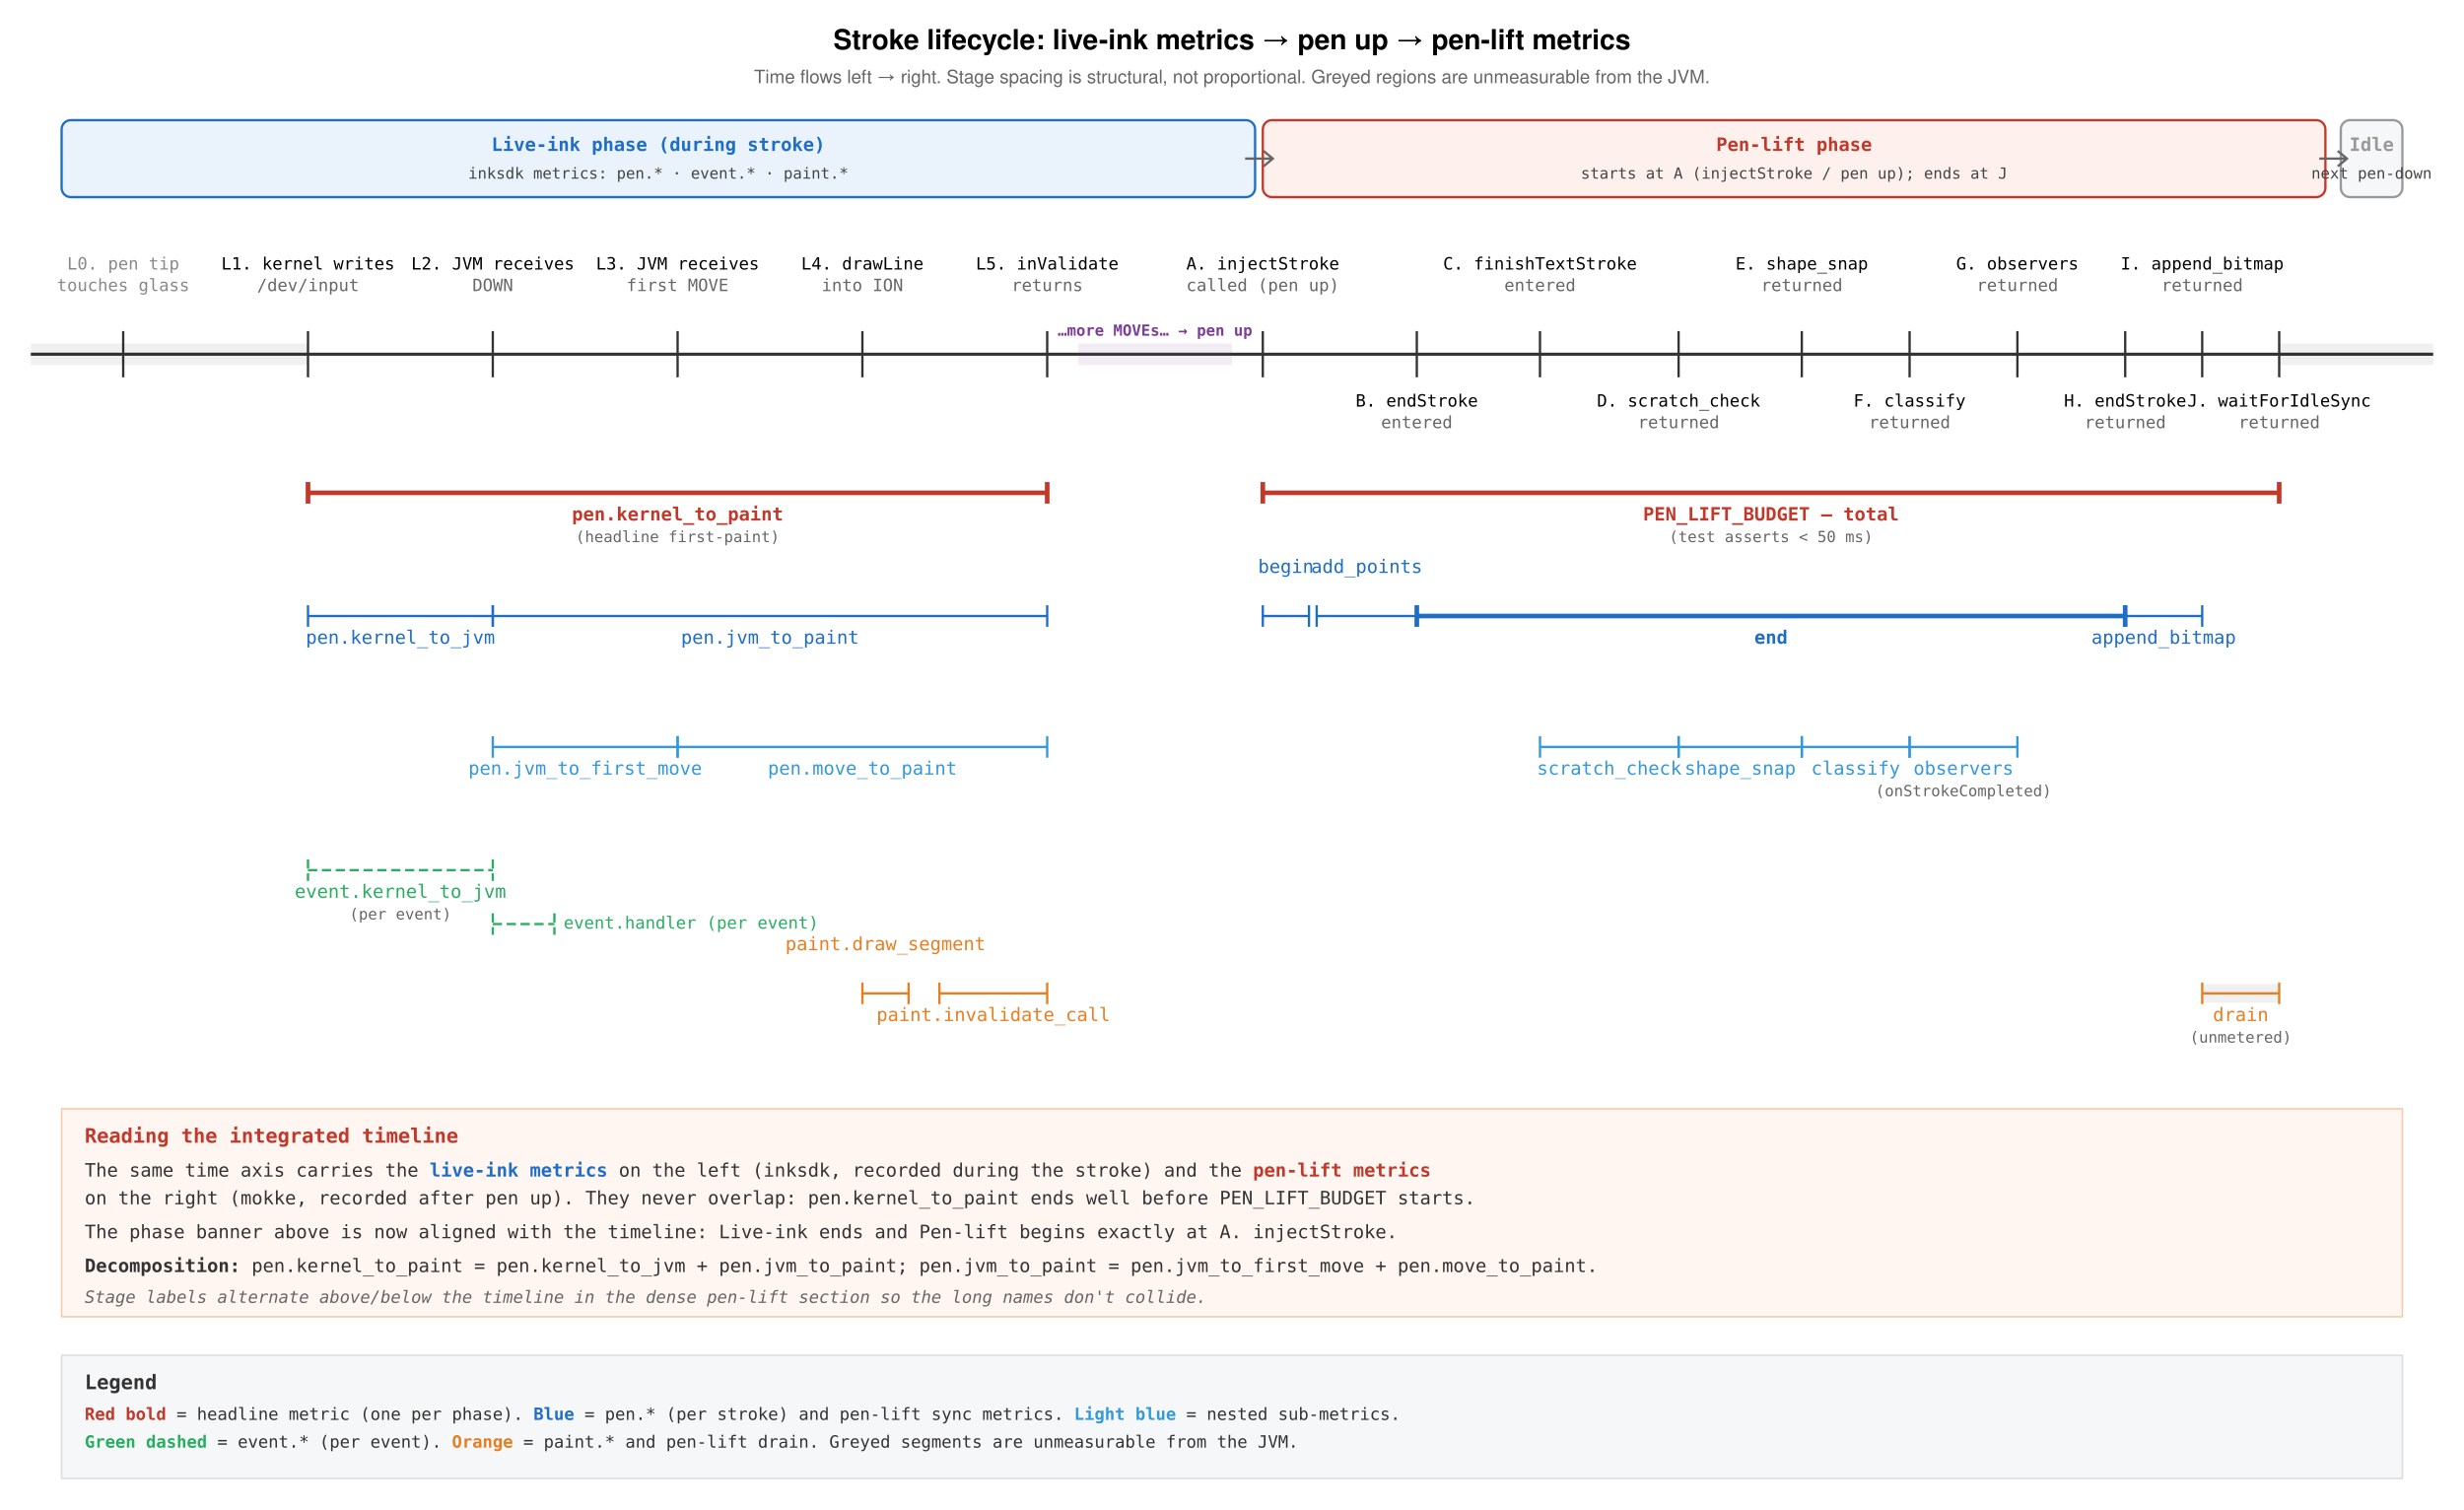
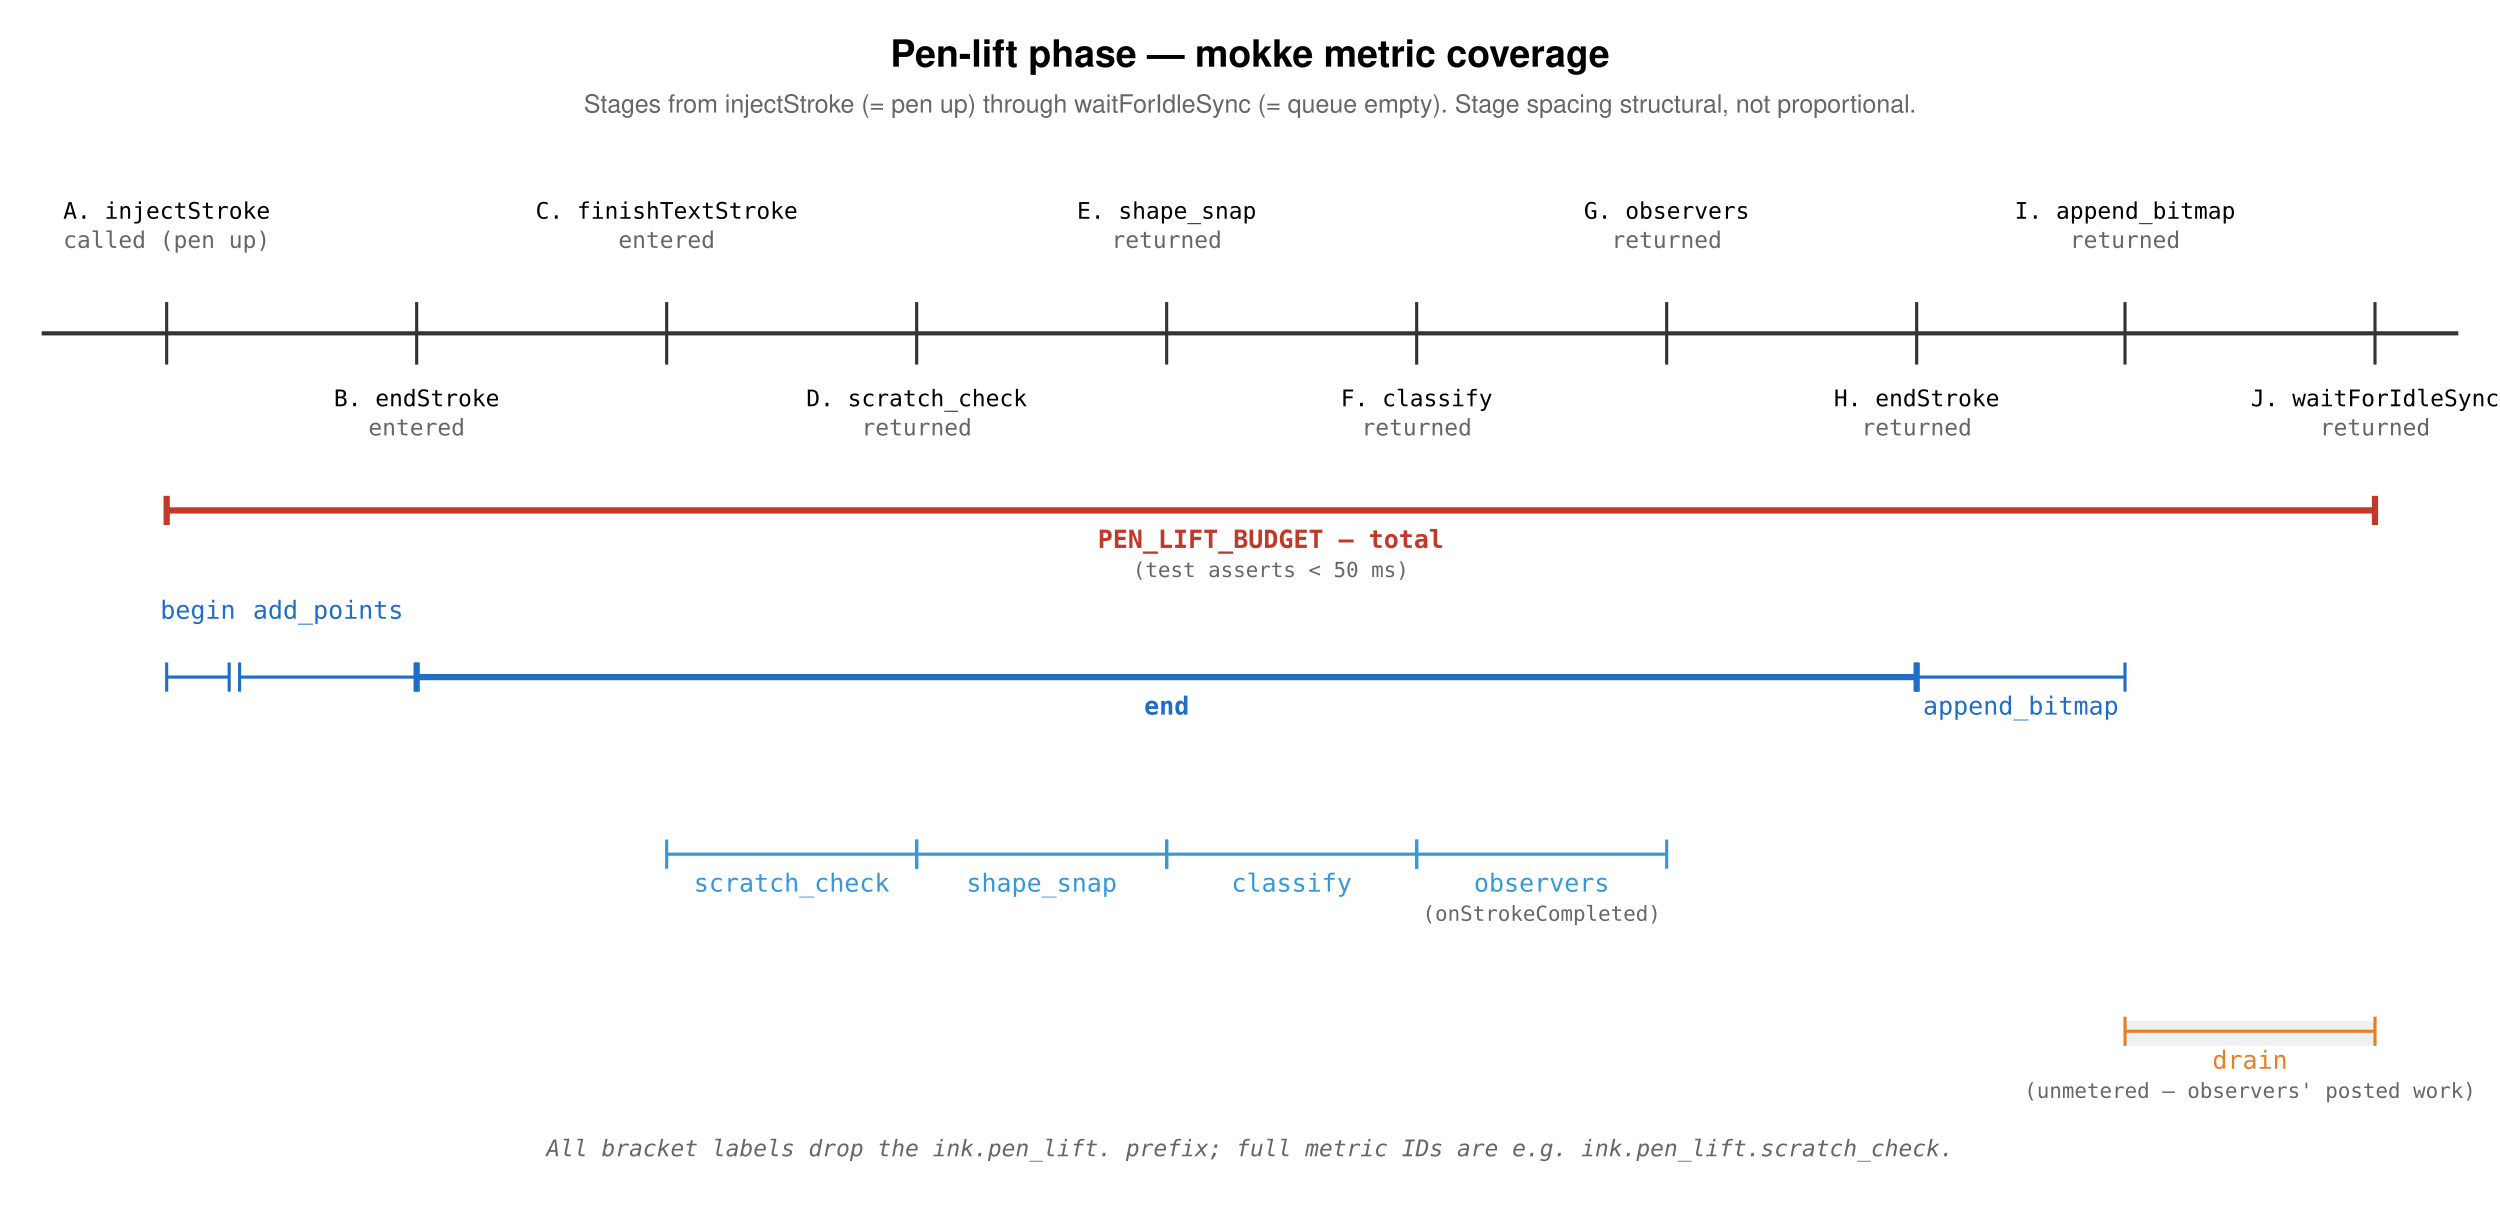
- <svg xmlns="http://www.w3.org/2000/svg" viewBox="0 0 1600 980" font-family="ui-monospace, SFMono-Regular, Menlo, monospace" font-size="13">
-   <text x="800.0" y="32" text-anchor="middle" font-size="18" font-weight="700" font-family="system-ui, Helvetica, sans-serif">Stroke lifecycle: live-ink metrics → pen up → pen-lift metrics</text>
-   <text x="800.0" y="54" text-anchor="middle" font-size="12" fill="#666" font-family="system-ui, Helvetica, sans-serif">Time flows left → right. Stage spacing is structural, not proportional. Greyed regions are unmeasurable from the JVM.</text>
-   <rect x="40" y="78" width="775" height="50" rx="6" ry="6" fill="#eaf3fc" stroke="#1e6dc6" stroke-width="1.5" />
-   <text x="427.5" y="98" text-anchor="middle" font-size="12" font-weight="700" fill="#1e6dc6">Live-ink phase (during stroke)</text>
-   <text x="427.5" y="116" text-anchor="middle" font-size="10" fill="#444">inksdk metrics: pen.* · event.* · paint.*</text>
-   <rect x="820" y="78" width="690" height="50" rx="6" ry="6" fill="#fef0ec" stroke="#c0392b" stroke-width="1.5" />
-   <text x="1165.0" y="98" text-anchor="middle" font-size="12" font-weight="700" fill="#c0392b">Pen-lift phase</text>
-   <text x="1165.0" y="116" text-anchor="middle" font-size="10" fill="#444">starts at A (injectStroke / pen up); ends at J</text>
-   <rect x="1520" y="78" width="40" height="50" rx="6" ry="6" fill="#f6f7f8" stroke="#999" stroke-width="1.5" />
-   <text x="1540.0" y="98" text-anchor="middle" font-size="12" font-weight="700" fill="#999">Idle</text>
-   <text x="1540.0" y="116" text-anchor="middle" font-size="10" fill="#444">next pen-down</text>
-   <path d="M 808.5 103 l 18 0 m -6 -5 l 6 5 -6 5" stroke="#666" stroke-width="1.5" fill="none" />
-   <path d="M 1506.0 103 l 18 0 m -6 -5 l 6 5 -6 5" stroke="#666" stroke-width="1.5" fill="none" />
+ <svg xmlns="http://www.w3.org/2000/svg" viewBox="0 0 1200 580" font-family="ui-monospace, SFMono-Regular, Menlo, monospace" font-size="13">
+   <text x="600.0" y="32" text-anchor="middle" font-size="18" font-weight="700" font-family="system-ui, Helvetica, sans-serif">Pen-lift phase — mokke metric coverage</text>
+   <text x="600.0" y="54" text-anchor="middle" font-size="12" fill="#666" font-family="system-ui, Helvetica, sans-serif">Stages from injectStroke (= pen up) through waitForIdleSync (= queue empty). Stage spacing structural, not proportional.</text>
  <g font-size="11" text-anchor="middle">
-     <text x="80" y="175" fill="#888">L0. pen tip</text>
-     <text x="80" y="189" fill="#888">touches glass</text>
-     <text x="200" y="175">L1. kernel writes</text>
-     <text x="200" y="189" fill="#666">/dev/input</text>
-     <text x="320" y="175">L2. JVM receives</text>
-     <text x="320" y="189" fill="#666">DOWN</text>
-     <text x="440" y="175">L3. JVM receives</text>
-     <text x="440" y="189" fill="#666">first MOVE</text>
-     <text x="560" y="175">L4. drawLine</text>
-     <text x="560" y="189" fill="#666">into ION</text>
-     <text x="680" y="175">L5. inValidate</text>
-     <text x="680" y="189" fill="#666">returns</text>
-     <text x="820" y="175">A. injectStroke</text>
-     <text x="820" y="189" fill="#666">called (pen up)</text>
-     <text x="920" y="264">B. endStroke</text>
-     <text x="920" y="278" fill="#666">entered</text>
-     <text x="1000" y="175">C. finishTextStroke</text>
-     <text x="1000" y="189" fill="#666">entered</text>
-     <text x="1090" y="264">D. scratch_check</text>
-     <text x="1090" y="278" fill="#666">returned</text>
-     <text x="1170" y="175">E. shape_snap</text>
-     <text x="1170" y="189" fill="#666">returned</text>
-     <text x="1240" y="264">F. classify</text>
-     <text x="1240" y="278" fill="#666">returned</text>
-     <text x="1310" y="175">G. observers</text>
-     <text x="1310" y="189" fill="#666">returned</text>
-     <text x="1380" y="264">H. endStroke</text>
-     <text x="1380" y="278" fill="#666">returned</text>
-     <text x="1430" y="175">I. append_bitmap</text>
-     <text x="1430" y="189" fill="#666">returned</text>
-     <text x="1480" y="264">J. waitForIdleSync</text>
-     <text x="1480" y="278" fill="#666">returned</text>
+     <text x="80" y="105">A. injectStroke</text>
+     <text x="80" y="119" fill="#666">called (pen up)</text>
+     <text x="200" y="195">B. endStroke</text>
+     <text x="200" y="209" fill="#666">entered</text>
+     <text x="320" y="105">C. finishTextStroke</text>
+     <text x="320" y="119" fill="#666">entered</text>
+     <text x="440" y="195">D. scratch_check</text>
+     <text x="440" y="209" fill="#666">returned</text>
+     <text x="560" y="105">E. shape_snap</text>
+     <text x="560" y="119" fill="#666">returned</text>
+     <text x="680" y="195">F. classify</text>
+     <text x="680" y="209" fill="#666">returned</text>
+     <text x="800" y="105">G. observers</text>
+     <text x="800" y="119" fill="#666">returned</text>
+     <text x="920" y="195">H. endStroke</text>
+     <text x="920" y="209" fill="#666">returned</text>
+     <text x="1020" y="105">I. append_bitmap</text>
+     <text x="1020" y="119" fill="#666">returned</text>
+     <text x="1140" y="195">J. waitForIdleSync</text>
+     <text x="1140" y="209" fill="#666">returned</text>
  </g>
  <g stroke="#333" stroke-width="1.5">
-     <line x1="80" y1="215" x2="80" y2="245" />
-     <line x1="200" y1="215" x2="200" y2="245" />
-     <line x1="320" y1="215" x2="320" y2="245" />
-     <line x1="440" y1="215" x2="440" y2="245" />
-     <line x1="560" y1="215" x2="560" y2="245" />
-     <line x1="680" y1="215" x2="680" y2="245" />
-     <line x1="820" y1="215" x2="820" y2="245" />
-     <line x1="920" y1="215" x2="920" y2="245" />
-     <line x1="1000" y1="215" x2="1000" y2="245" />
-     <line x1="1090" y1="215" x2="1090" y2="245" />
-     <line x1="1170" y1="215" x2="1170" y2="245" />
-     <line x1="1240" y1="215" x2="1240" y2="245" />
-     <line x1="1310" y1="215" x2="1310" y2="245" />
-     <line x1="1380" y1="215" x2="1380" y2="245" />
-     <line x1="1430" y1="215" x2="1430" y2="245" />
-     <line x1="1480" y1="215" x2="1480" y2="245" />
+     <line x1="80" y1="145" x2="80" y2="175" />
+     <line x1="200" y1="145" x2="200" y2="175" />
+     <line x1="320" y1="145" x2="320" y2="175" />
+     <line x1="440" y1="145" x2="440" y2="175" />
+     <line x1="560" y1="145" x2="560" y2="175" />
+     <line x1="680" y1="145" x2="680" y2="175" />
+     <line x1="800" y1="145" x2="800" y2="175" />
+     <line x1="920" y1="145" x2="920" y2="175" />
+     <line x1="1020" y1="145" x2="1020" y2="175" />
+     <line x1="1140" y1="145" x2="1140" y2="175" />
  </g>
-   <line x1="20" y1="230" x2="1580" y2="230" stroke="#333" stroke-width="2" />
-   <rect x="20" y="223" width="180" height="14" fill="#000" fill-opacity="0.06" />
-   <rect x="1480" y="223" width="100" height="14" fill="#000" fill-opacity="0.06" />
-   <rect x="700" y="223" width="100" height="14" fill="#7d3c98" fill-opacity="0.10" />
-   <text x="750.0" y="218" text-anchor="middle" font-size="10" fill="#7d3c98" font-weight="700">…more MOVEs… → pen up</text>
+   <line x1="20" y1="160" x2="1180" y2="160" stroke="#333" stroke-width="2" />
  <g stroke="#c0392b" stroke-width="3" fill="none">
-     <line x1="200" y1="320" x2="680" y2="320" />
-     <line x1="200" y1="313" x2="200" y2="327" />
-     <line x1="680" y1="313" x2="680" y2="327" />
+     <line x1="80" y1="245" x2="1140" y2="245" />
+     <line x1="80" y1="238" x2="80" y2="252" />
+     <line x1="1140" y1="238" x2="1140" y2="252" />
  </g>
-   <text x="440.0" y="338" text-anchor="middle" fill="#c0392b" font-size="12" font-weight="700">pen.kernel_to_paint</text>
-   <text x="440.0" y="352" text-anchor="middle" fill="#666" font-size="10">(headline first-paint)</text>
-   <g stroke="#c0392b" stroke-width="3" fill="none">
-     <line x1="820" y1="320" x2="1480" y2="320" />
-     <line x1="820" y1="313" x2="820" y2="327" />
-     <line x1="1480" y1="313" x2="1480" y2="327" />
+   <text x="610.0" y="263" text-anchor="middle" fill="#c0392b" font-size="12" font-weight="700">PEN_LIFT_BUDGET — total</text>
+   <text x="610.0" y="277" text-anchor="middle" fill="#666" font-size="10">(test asserts &lt; 50 ms)</text>
+   <g stroke="#1e6dc6" stroke-width="1.5" fill="none">
+     <line x1="80" y1="325" x2="110" y2="325" />
+     <line x1="80" y1="318" x2="80" y2="332" />
+     <line x1="110" y1="318" x2="110" y2="332" />
  </g>
-   <text x="1150.0" y="338" text-anchor="middle" fill="#c0392b" font-size="12" font-weight="700">PEN_LIFT_BUDGET — total</text>
-   <text x="1150.0" y="352" text-anchor="middle" fill="#666" font-size="10">(test asserts &lt; 50 ms)</text>
+   <text x="95.0" y="297" text-anchor="middle" fill="#1e6dc6" font-size="12" font-weight="400">begin</text>
  <g stroke="#1e6dc6" stroke-width="1.5" fill="none">
-     <line x1="200" y1="400" x2="320" y2="400" />
-     <line x1="200" y1="393" x2="200" y2="407" />
-     <line x1="320" y1="393" x2="320" y2="407" />
+     <line x1="115" y1="325" x2="200" y2="325" />
+     <line x1="115" y1="318" x2="115" y2="332" />
+     <line x1="200" y1="318" x2="200" y2="332" />
  </g>
-   <text x="260.0" y="418" text-anchor="middle" fill="#1e6dc6" font-size="12" font-weight="400">pen.kernel_to_jvm</text>
+   <text x="157.5" y="297" text-anchor="middle" fill="#1e6dc6" font-size="12" font-weight="400">add_points</text>
+   <g stroke="#1e6dc6" stroke-width="3" fill="none">
+     <line x1="200" y1="325" x2="920" y2="325" />
+     <line x1="200" y1="318" x2="200" y2="332" />
+     <line x1="920" y1="318" x2="920" y2="332" />
+   </g>
+   <text x="560.0" y="343" text-anchor="middle" fill="#1e6dc6" font-size="12" font-weight="700">end</text>
  <g stroke="#1e6dc6" stroke-width="1.5" fill="none">
-     <line x1="320" y1="400" x2="680" y2="400" />
-     <line x1="320" y1="393" x2="320" y2="407" />
-     <line x1="680" y1="393" x2="680" y2="407" />
+     <line x1="920" y1="325" x2="1020" y2="325" />
+     <line x1="920" y1="318" x2="920" y2="332" />
+     <line x1="1020" y1="318" x2="1020" y2="332" />
  </g>
-   <text x="500.0" y="418" text-anchor="middle" fill="#1e6dc6" font-size="12" font-weight="400">pen.jvm_to_paint</text>
-   <g stroke="#1e6dc6" stroke-width="1.5" fill="none">
-     <line x1="820" y1="400" x2="850" y2="400" />
-     <line x1="820" y1="393" x2="820" y2="407" />
-     <line x1="850" y1="393" x2="850" y2="407" />
+   <text x="970.0" y="343" text-anchor="middle" fill="#1e6dc6" font-size="12" font-weight="400">append_bitmap</text>
+   <g stroke="#3498db" stroke-width="1.5" fill="none">
+     <line x1="320" y1="410" x2="440" y2="410" />
+     <line x1="320" y1="403" x2="320" y2="417" />
+     <line x1="440" y1="403" x2="440" y2="417" />
  </g>
-   <text x="835.0" y="372" text-anchor="middle" fill="#1e6dc6" font-size="12" font-weight="400">begin</text>
-   <g stroke="#1e6dc6" stroke-width="1.5" fill="none">
-     <line x1="855" y1="400" x2="920" y2="400" />
-     <line x1="855" y1="393" x2="855" y2="407" />
-     <line x1="920" y1="393" x2="920" y2="407" />
+   <text x="380.0" y="428" text-anchor="middle" fill="#3498db" font-size="12" font-weight="400">scratch_check</text>
+   <g stroke="#3498db" stroke-width="1.5" fill="none">
+     <line x1="440" y1="410" x2="560" y2="410" />
+     <line x1="440" y1="403" x2="440" y2="417" />
+     <line x1="560" y1="403" x2="560" y2="417" />
  </g>
-   <text x="887.5" y="372" text-anchor="middle" fill="#1e6dc6" font-size="12" font-weight="400">add_points</text>
-   <g stroke="#1e6dc6" stroke-width="3" fill="none">
-     <line x1="920" y1="400" x2="1380" y2="400" />
-     <line x1="920" y1="393" x2="920" y2="407" />
-     <line x1="1380" y1="393" x2="1380" y2="407" />
+   <text x="500.0" y="428" text-anchor="middle" fill="#3498db" font-size="12" font-weight="400">shape_snap</text>
+   <g stroke="#3498db" stroke-width="1.5" fill="none">
+     <line x1="560" y1="410" x2="680" y2="410" />
+     <line x1="560" y1="403" x2="560" y2="417" />
+     <line x1="680" y1="403" x2="680" y2="417" />
  </g>
-   <text x="1150.0" y="418" text-anchor="middle" fill="#1e6dc6" font-size="12" font-weight="700">end</text>
-   <g stroke="#1e6dc6" stroke-width="1.5" fill="none">
-     <line x1="1380" y1="400" x2="1430" y2="400" />
-     <line x1="1380" y1="393" x2="1380" y2="407" />
-     <line x1="1430" y1="393" x2="1430" y2="407" />
+   <text x="620.0" y="428" text-anchor="middle" fill="#3498db" font-size="12" font-weight="400">classify</text>
+   <g stroke="#3498db" stroke-width="1.5" fill="none">
+     <line x1="680" y1="410" x2="800" y2="410" />
+     <line x1="680" y1="403" x2="680" y2="417" />
+     <line x1="800" y1="403" x2="800" y2="417" />
  </g>
-   <text x="1405.0" y="418" text-anchor="middle" fill="#1e6dc6" font-size="12" font-weight="400">append_bitmap</text>
-   <g stroke="#3498db" stroke-width="1.5" fill="none">
-     <line x1="320" y1="485" x2="440" y2="485" />
-     <line x1="320" y1="478" x2="320" y2="492" />
-     <line x1="440" y1="478" x2="440" y2="492" />
+   <text x="740.0" y="428" text-anchor="middle" fill="#3498db" font-size="12" font-weight="400">observers</text>
+   <text x="740.0" y="442" text-anchor="middle" fill="#666" font-size="10">(onStrokeCompleted)</text>
+   <rect x="1020" y="490" width="120" height="12" fill="#000" fill-opacity="0.06" />
+   <g stroke="#e67e22" stroke-width="1.5" fill="none">
+     <line x1="1020" y1="495" x2="1140" y2="495" />
+     <line x1="1020" y1="488" x2="1020" y2="502" />
+     <line x1="1140" y1="488" x2="1140" y2="502" />
  </g>
-   <text x="380.0" y="503" text-anchor="middle" fill="#3498db" font-size="12" font-weight="400">pen.jvm_to_first_move</text>
-   <g stroke="#3498db" stroke-width="1.5" fill="none">
-     <line x1="440" y1="485" x2="680" y2="485" />
-     <line x1="440" y1="478" x2="440" y2="492" />
-     <line x1="680" y1="478" x2="680" y2="492" />
-   </g>
-   <text x="560.0" y="503" text-anchor="middle" fill="#3498db" font-size="12" font-weight="400">pen.move_to_paint</text>
-   <g stroke="#3498db" stroke-width="1.5" fill="none">
-     <line x1="1000" y1="485" x2="1090" y2="485" />
-     <line x1="1000" y1="478" x2="1000" y2="492" />
-     <line x1="1090" y1="478" x2="1090" y2="492" />
-   </g>
-   <text x="1045.0" y="503" text-anchor="middle" fill="#3498db" font-size="12" font-weight="400">scratch_check</text>
-   <g stroke="#3498db" stroke-width="1.5" fill="none">
-     <line x1="1090" y1="485" x2="1170" y2="485" />
-     <line x1="1090" y1="478" x2="1090" y2="492" />
-     <line x1="1170" y1="478" x2="1170" y2="492" />
-   </g>
-   <text x="1130.0" y="503" text-anchor="middle" fill="#3498db" font-size="12" font-weight="400">shape_snap</text>
-   <g stroke="#3498db" stroke-width="1.5" fill="none">
-     <line x1="1170" y1="485" x2="1240" y2="485" />
-     <line x1="1170" y1="478" x2="1170" y2="492" />
-     <line x1="1240" y1="478" x2="1240" y2="492" />
-   </g>
-   <text x="1205.0" y="503" text-anchor="middle" fill="#3498db" font-size="12" font-weight="400">classify</text>
-   <g stroke="#3498db" stroke-width="1.5" fill="none">
-     <line x1="1240" y1="485" x2="1310" y2="485" />
-     <line x1="1240" y1="478" x2="1240" y2="492" />
-     <line x1="1310" y1="478" x2="1310" y2="492" />
-   </g>
-   <text x="1275.0" y="503" text-anchor="middle" fill="#3498db" font-size="12" font-weight="400">observers</text>
-   <text x="1275.0" y="517" text-anchor="middle" fill="#666" font-size="10">(onStrokeCompleted)</text>
-   <g stroke="#27ae60" stroke-width="1.5" fill="none" stroke-dasharray="6 3">
-     <line x1="200" y1="565" x2="320" y2="565" />
-     <line x1="200" y1="558" x2="200" y2="572" />
-     <line x1="320" y1="558" x2="320" y2="572" />
-   </g>
-   <text x="260.0" y="583" text-anchor="middle" fill="#27ae60" font-size="12" font-weight="400">event.kernel_to_jvm</text>
-   <text x="260.0" y="597" text-anchor="middle" fill="#666" font-size="10">(per event)</text>
-   <g stroke="#27ae60" stroke-width="1.5" fill="none" stroke-dasharray="6 3">
-     <line x1="320" y1="600" x2="360" y2="600" />
-     <line x1="320" y1="593" x2="320" y2="607" />
-     <line x1="360" y1="593" x2="360" y2="607" />
-   </g>
-   <text x="366" y="603" fill="#27ae60" font-size="11" font-weight="400">event.handler  (per event)</text>
-   <g stroke="#e67e22" stroke-width="1.5" fill="none">
-     <line x1="560" y1="645" x2="590" y2="645" />
-     <line x1="560" y1="638" x2="560" y2="652" />
-     <line x1="590" y1="638" x2="590" y2="652" />
-   </g>
-   <text x="575.0" y="617" text-anchor="middle" fill="#e67e22" font-size="12" font-weight="400">paint.draw_segment</text>
-   <g stroke="#e67e22" stroke-width="1.5" fill="none">
-     <line x1="610" y1="645" x2="680" y2="645" />
-     <line x1="610" y1="638" x2="610" y2="652" />
-     <line x1="680" y1="638" x2="680" y2="652" />
-   </g>
-   <text x="645.0" y="663" text-anchor="middle" fill="#e67e22" font-size="12" font-weight="400">paint.invalidate_call</text>
-   <rect x="1430" y="639" width="50" height="12" fill="#000" fill-opacity="0.06" />
-   <g stroke="#e67e22" stroke-width="1.5" fill="none">
-     <line x1="1430" y1="645" x2="1480" y2="645" />
-     <line x1="1430" y1="638" x2="1430" y2="652" />
-     <line x1="1480" y1="638" x2="1480" y2="652" />
-   </g>
-   <text x="1455.0" y="663" text-anchor="middle" fill="#e67e22" font-size="12" font-weight="400">drain</text>
-   <text x="1455.0" y="677" text-anchor="middle" fill="#666" font-size="10">(unmetered)</text>
-   <rect x="40" y="720" width="1520" height="135" fill="#fff5f1" stroke="#f4caaa" />
-   <text x="55" y="742" font-size="13" font-weight="700" fill="#c0392b">Reading the integrated timeline</text>
-   <text x="55" y="764" font-size="12" fill="#333">The same time axis carries the <tspan fill="#1e6dc6" font-weight="700">live-ink metrics</tspan> on the left (inksdk, recorded during the stroke) and the <tspan fill="#c0392b" font-weight="700">pen-lift metrics</tspan>
-   </text>
-   <text x="55" y="782" font-size="12" fill="#333">on the right (mokke, recorded after pen up). They never overlap: <tspan font-family="ui-monospace,Menlo,monospace">pen.kernel_to_paint</tspan> ends well before <tspan font-family="ui-monospace,Menlo,monospace">PEN_LIFT_BUDGET</tspan> starts.</text>
-   <text x="55" y="804" font-size="12" fill="#333">The phase banner above is now aligned with the timeline: Live-ink ends and Pen-lift begins exactly at <tspan font-family="ui-monospace,Menlo,monospace">A. injectStroke</tspan>.</text>
-   <text x="55" y="826" font-size="12" fill="#333">
-     <tspan font-weight="700">Decomposition:</tspan> pen.kernel_to_paint = pen.kernel_to_jvm + pen.jvm_to_paint;  pen.jvm_to_paint = pen.jvm_to_first_move + pen.move_to_paint.</text>
-   <text x="55" y="846" font-size="11" fill="#666" font-style="italic">Stage labels alternate above/below the timeline in the dense pen-lift section so the long names don't collide.</text>
-   <rect x="40" y="880" width="1520" height="80" fill="#f6f7f8" stroke="#ddd" />
-   <text x="55" y="902" font-size="13" font-weight="700" fill="#333">Legend</text>
-   <text x="55" y="922" font-size="11" fill="#333">
-     <tspan font-weight="700" fill="#c0392b">Red bold</tspan> = headline metric (one per phase). <tspan font-weight="700" fill="#1e6dc6">Blue</tspan> = pen.* (per stroke) and pen-lift sync metrics. <tspan font-weight="700" fill="#3498db">Light blue</tspan> = nested sub-metrics.</text>
-   <text x="55" y="940" font-size="11" fill="#333">
-     <tspan font-weight="700" fill="#27ae60">Green dashed</tspan> = event.* (per event). <tspan font-weight="700" fill="#e67e22">Orange</tspan> = paint.* and pen-lift drain. Greyed segments are unmeasurable from the JVM.</text>
+   <text x="1080.0" y="513" text-anchor="middle" fill="#e67e22" font-size="12" font-weight="400">drain</text>
+   <text x="1080.0" y="527" text-anchor="middle" fill="#666" font-size="10">(unmetered — observers' posted work)</text>
+   <text x="600.0" y="555" text-anchor="middle" font-size="11" fill="#666" font-style="italic">All bracket labels drop the ink.pen_lift. prefix; full metric IDs are e.g. ink.pen_lift.scratch_check.</text>
</svg>
